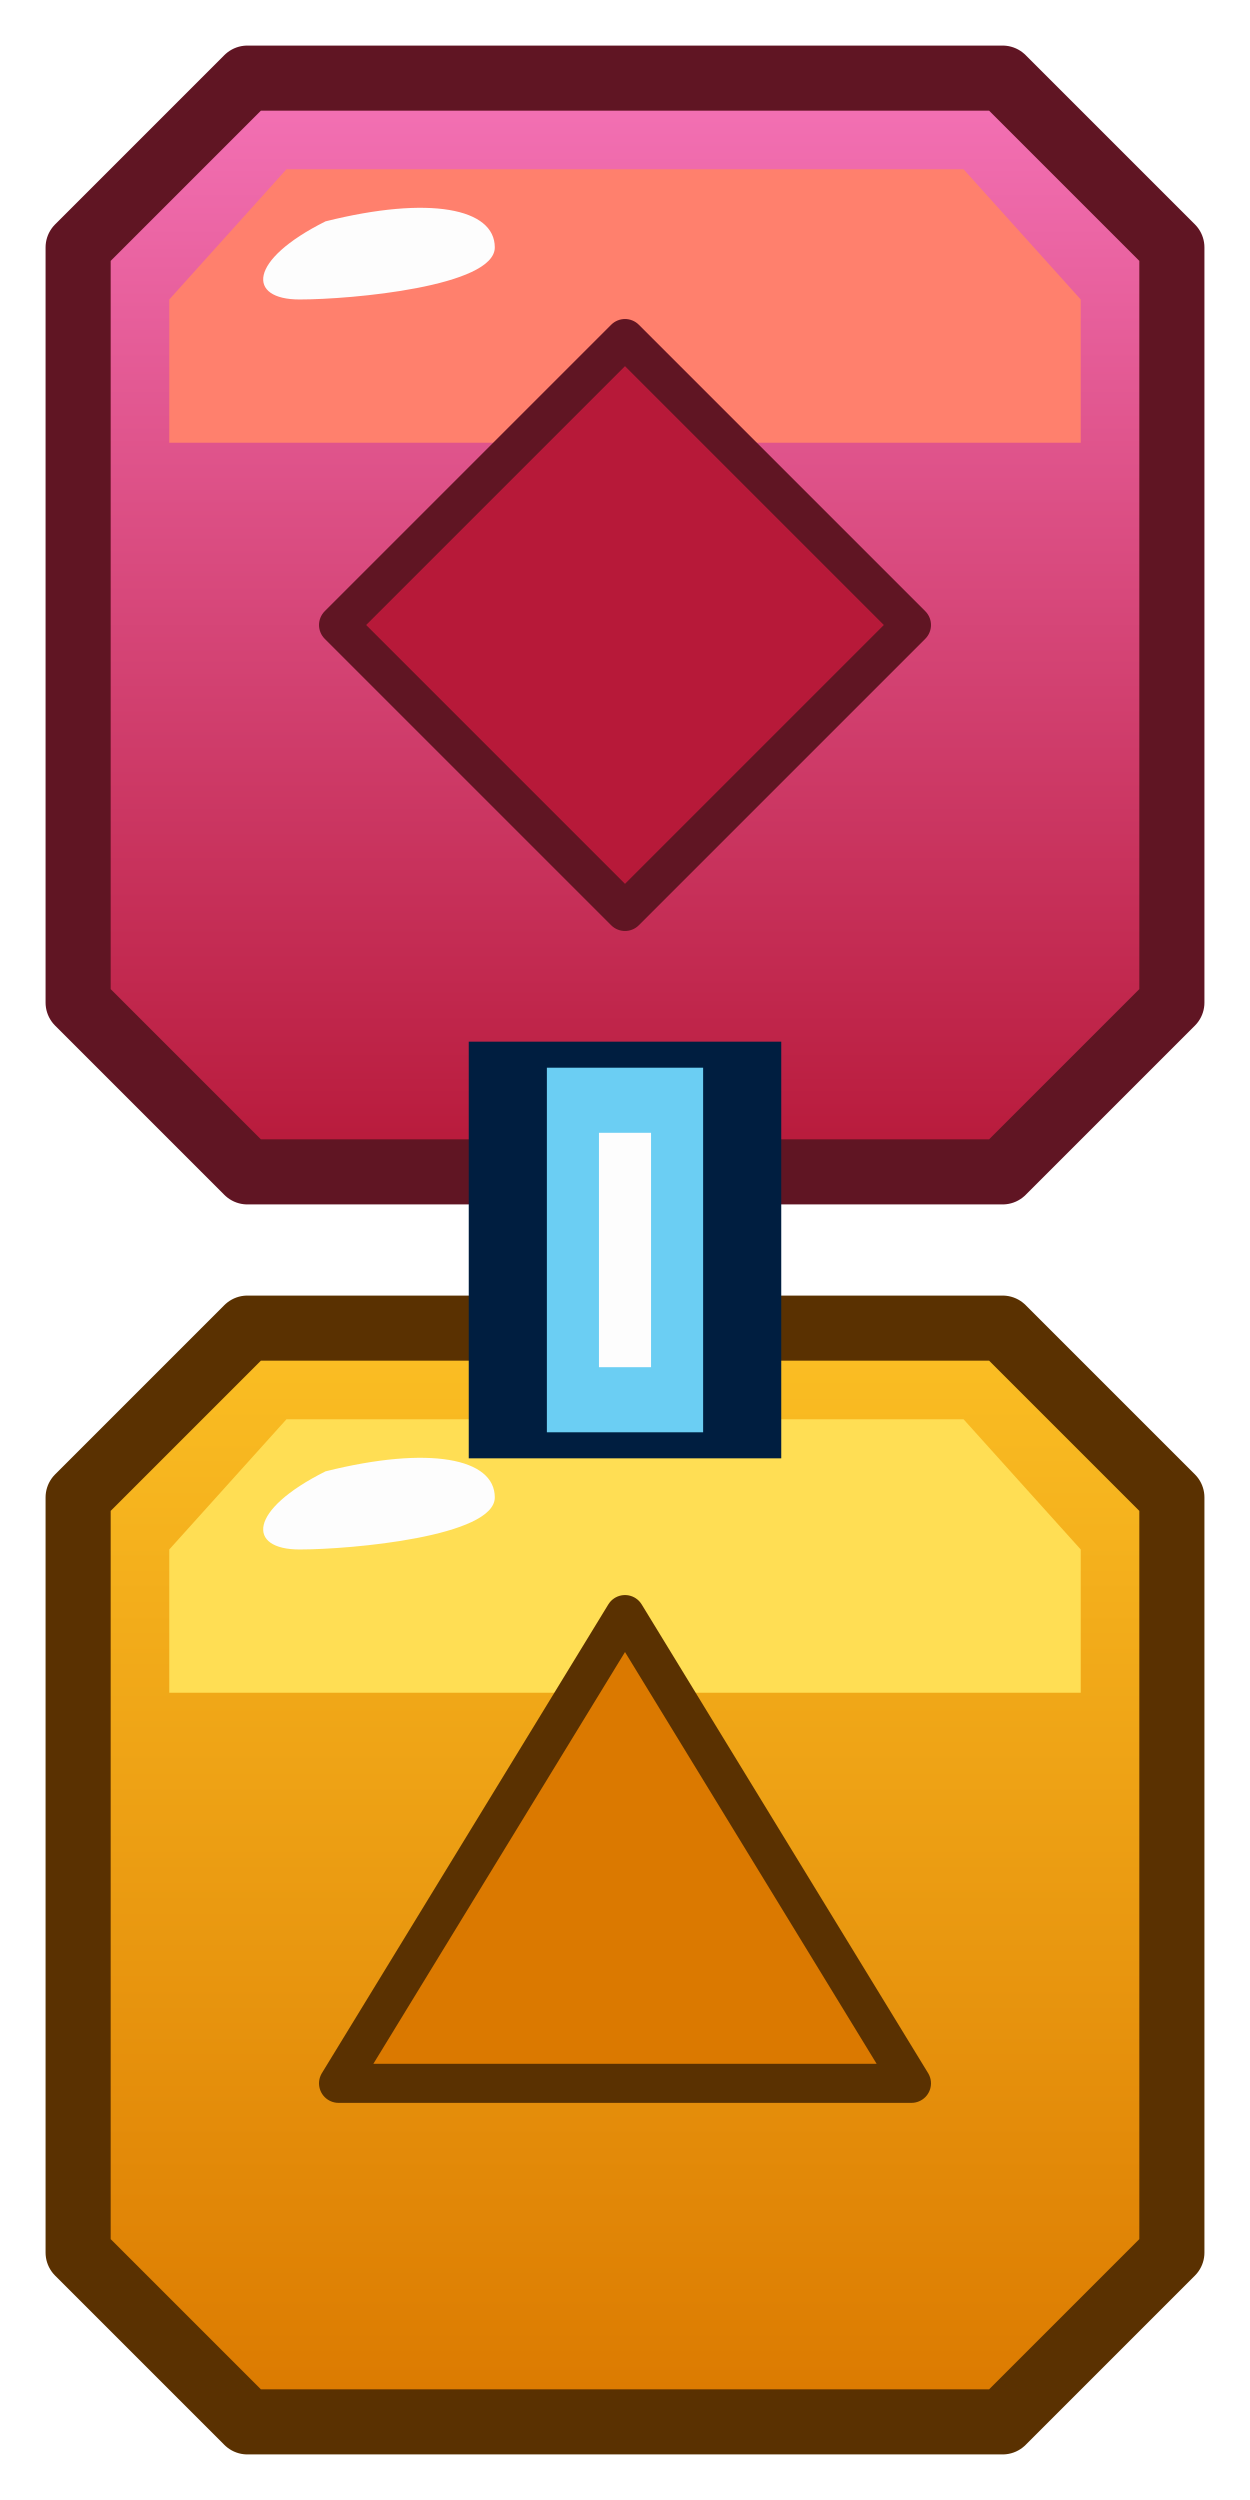
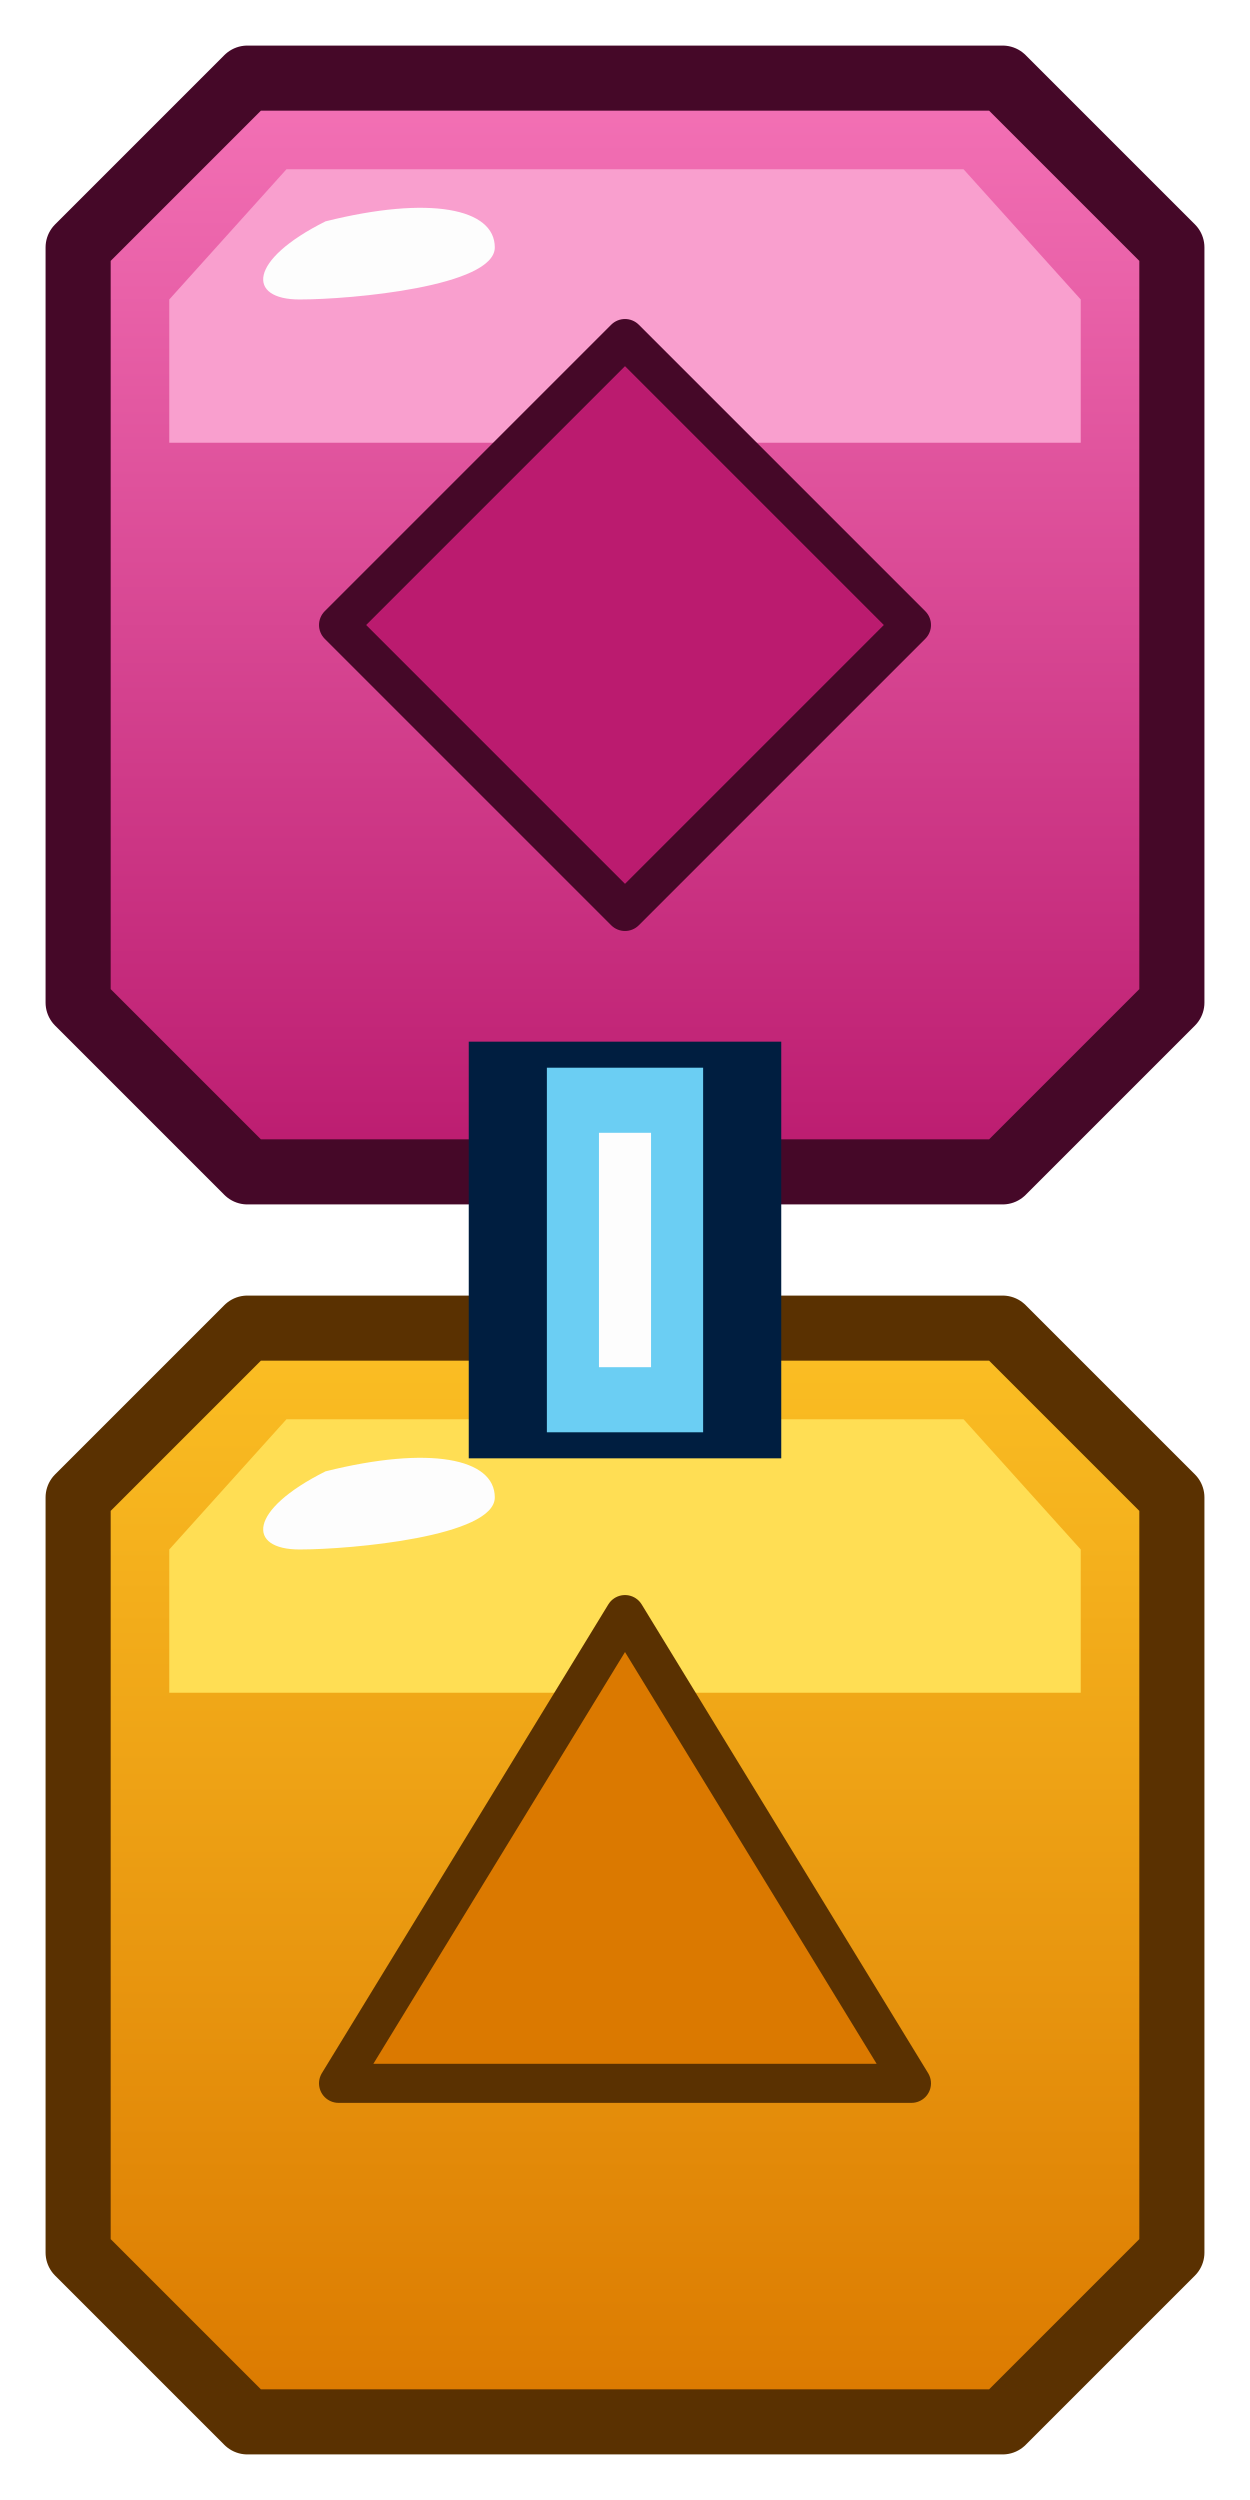
<svg xmlns="http://www.w3.org/2000/svg" viewBox="0 0 96 192">
  <g transform="translate(0 0)">
    <defs>
      <linearGradient id="volume-magenta" x2="0" y2="1">
        <stop stop-color="#F472B6" />
-         <stop offset="1" stop-color="#B71939" />
+         <stop offset="1" stop-color="#BB1B6F" />
      </linearGradient>
    </defs>
-     <polygon points="19,6 77,6 90,19 90,77 77,90 19,90 6,77 6,19" fill="url(#volume-magenta)" stroke="#601523" stroke-width="5" stroke-linejoin="round" />
-     <path d="M22 13H74L83 23V34H13V23Z" fill="#FF806D" />
-     <polygon points="48,26 70,48 48,70 26,48" fill="#B71939" stroke="#601523" stroke-width="3" stroke-linejoin="round" />
+     <polygon points="19,6 77,6 90,19 90,77 77,90 19,90 6,77 6,19" fill="url(#volume-magenta)" stroke="#450828" stroke-width="5" stroke-linejoin="round" />
+     <path d="M22 13H74L83 23V34H13V23Z" fill="#F99FCE" />
+     <polygon points="48,26 70,48 48,70 26,48" fill="#BB1B6F" stroke="#450828" stroke-width="3" stroke-linejoin="round" />
    <path d="M25 17c8-2 13-1 13 2s-11 4-15 4-4-3 2-6z" fill="#FDFDFD" />
  </g>
  <g transform="translate(0 96)">
    <defs>
      <linearGradient id="volume-ambre" x2="0" y2="1">
        <stop stop-color="#FBBF24" />
        <stop offset="1" stop-color="#DB7900" />
      </linearGradient>
    </defs>
    <polygon points="19,6 77,6 90,19 90,77 77,90 19,90 6,77 6,19" fill="url(#volume-ambre)" stroke="#5A3101" stroke-width="5" stroke-linejoin="round" />
    <path d="M22 13H74L83 23V34H13V23Z" fill="#FFDE54" />
    <polygon points="48,28 70,64 26,64" fill="#DB7900" stroke="#5A3101" stroke-width="3" stroke-linejoin="round" />
    <path d="M25 17c8-2 13-1 13 2s-11 4-15 4-4-3 2-6z" fill="#FDFDFD" />
  </g>
  <path d="M36 80h24v32H36Z" fill="#001E40" />
  <path d="M42 82h12v28H42Z" fill="#6BCEF3" />
  <path d="M46 87h4v18h-4Z" fill="#FDFDFD" />
</svg>
